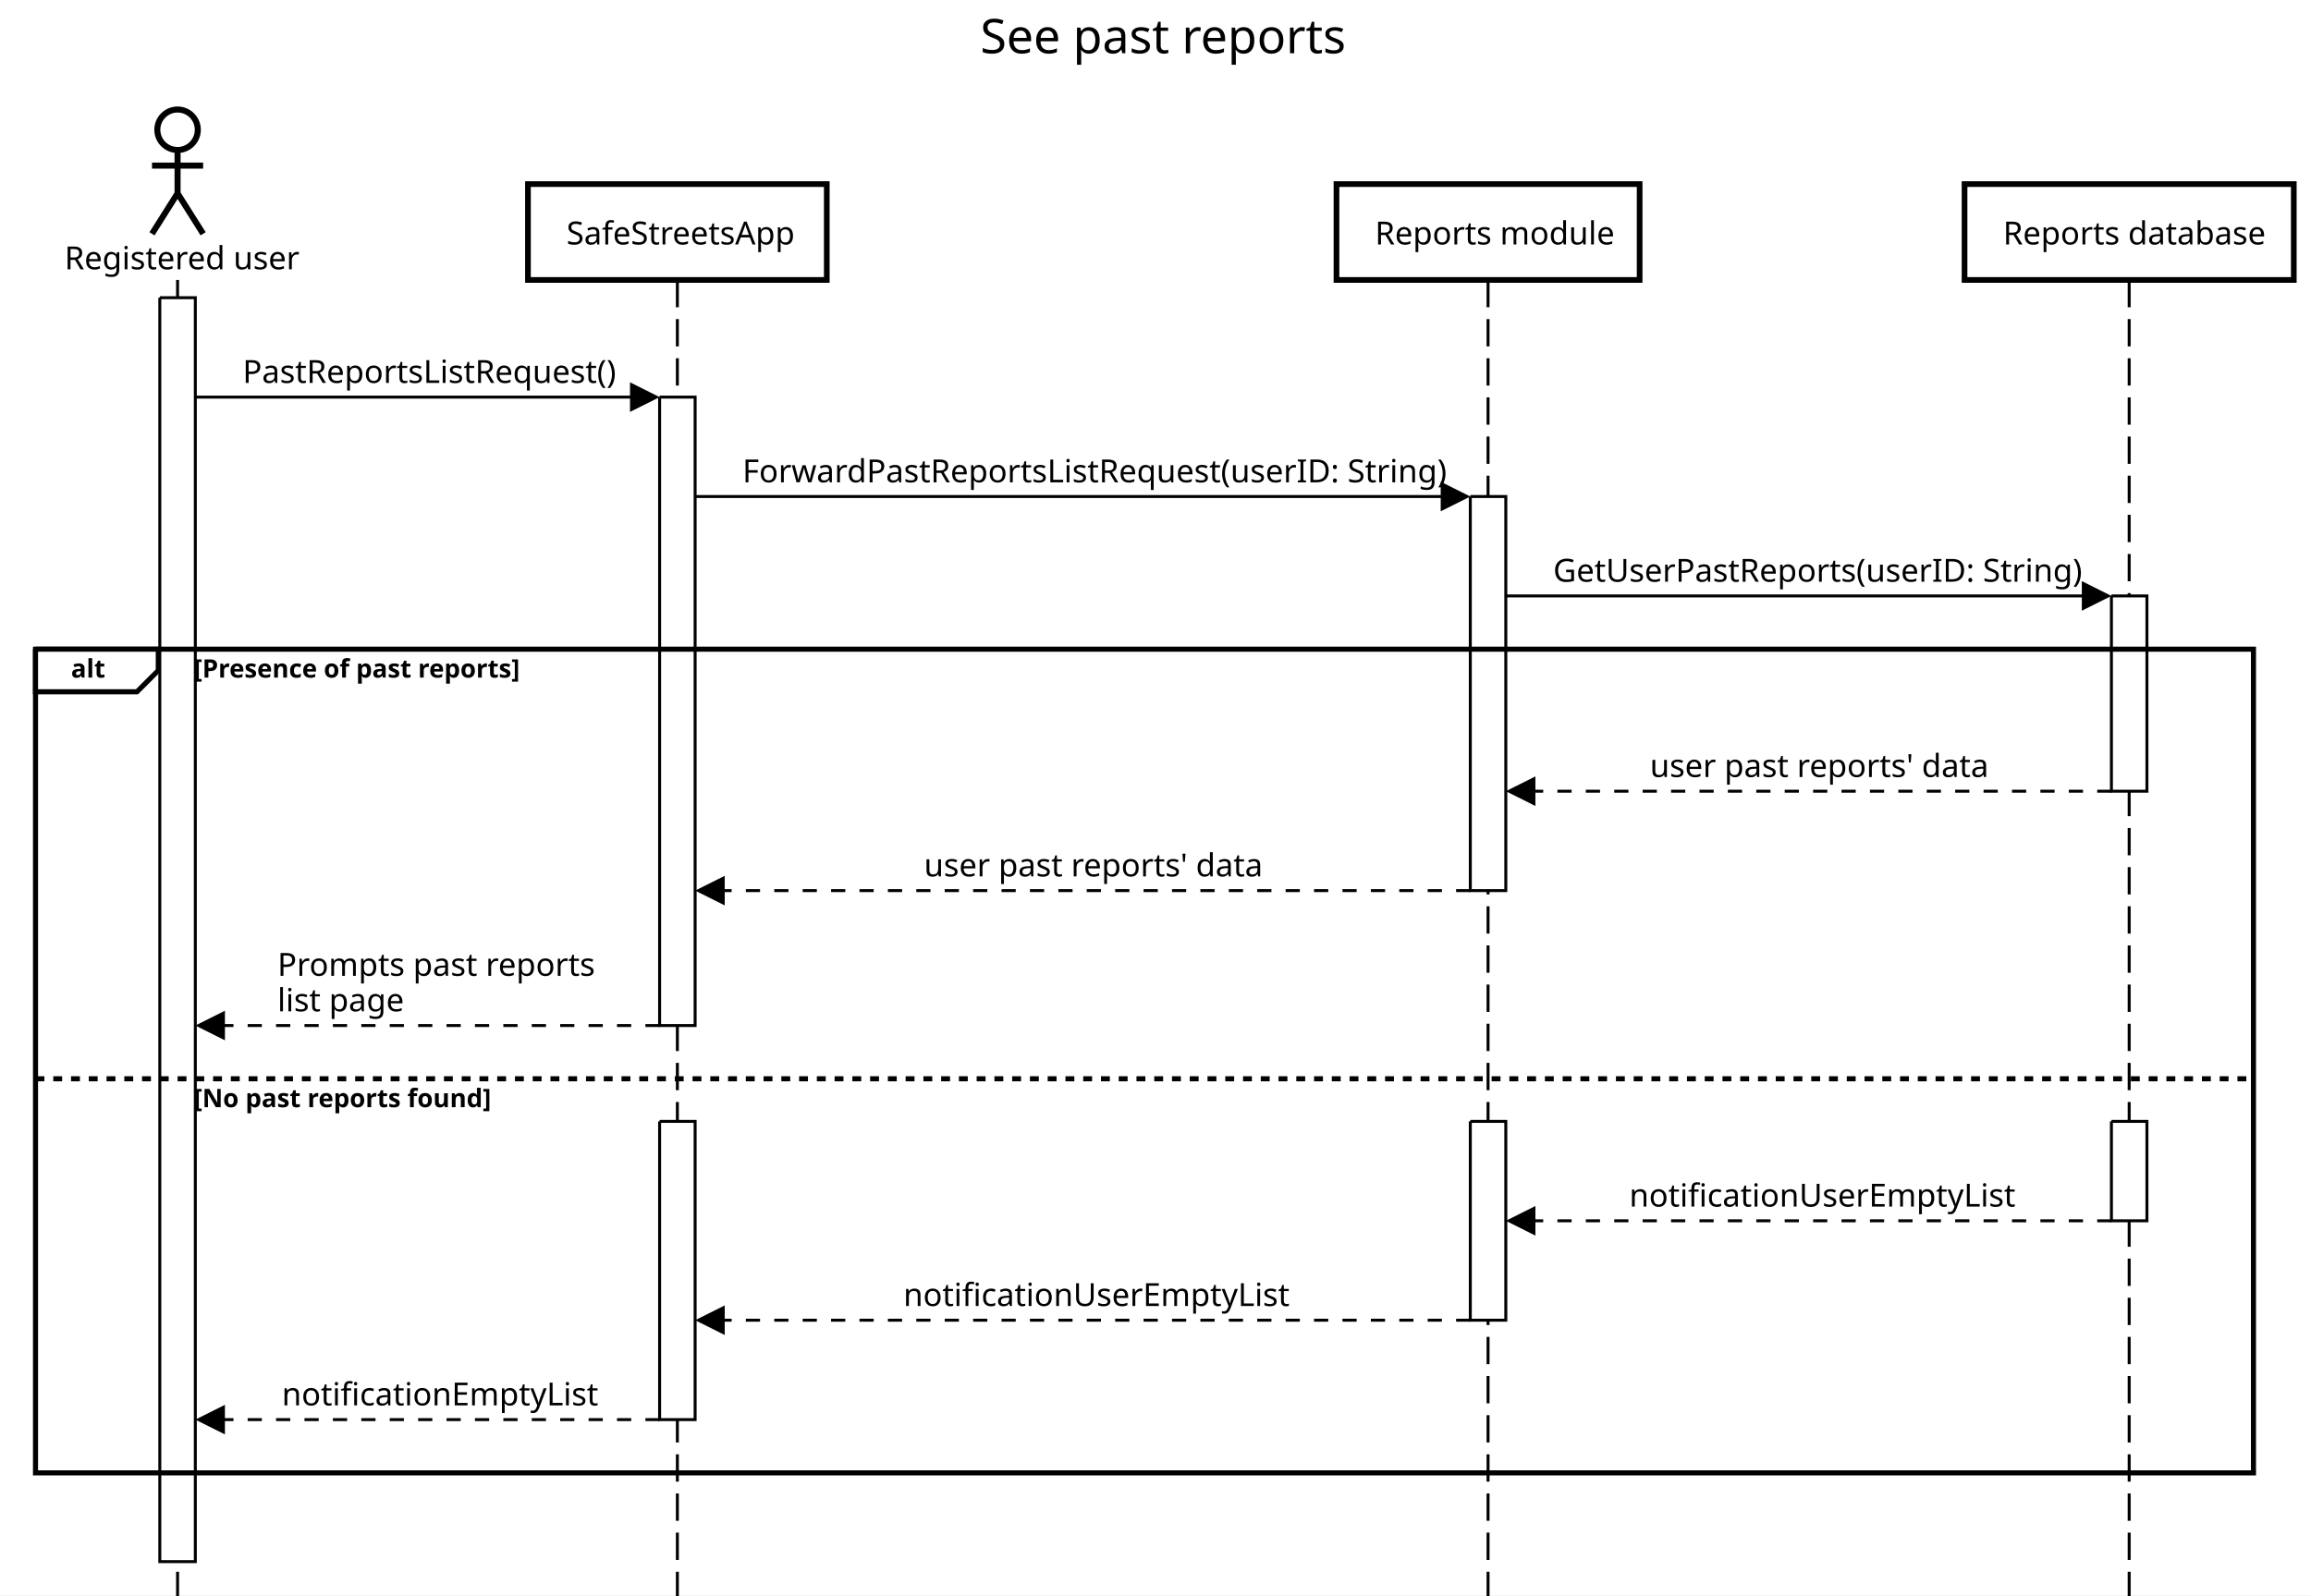
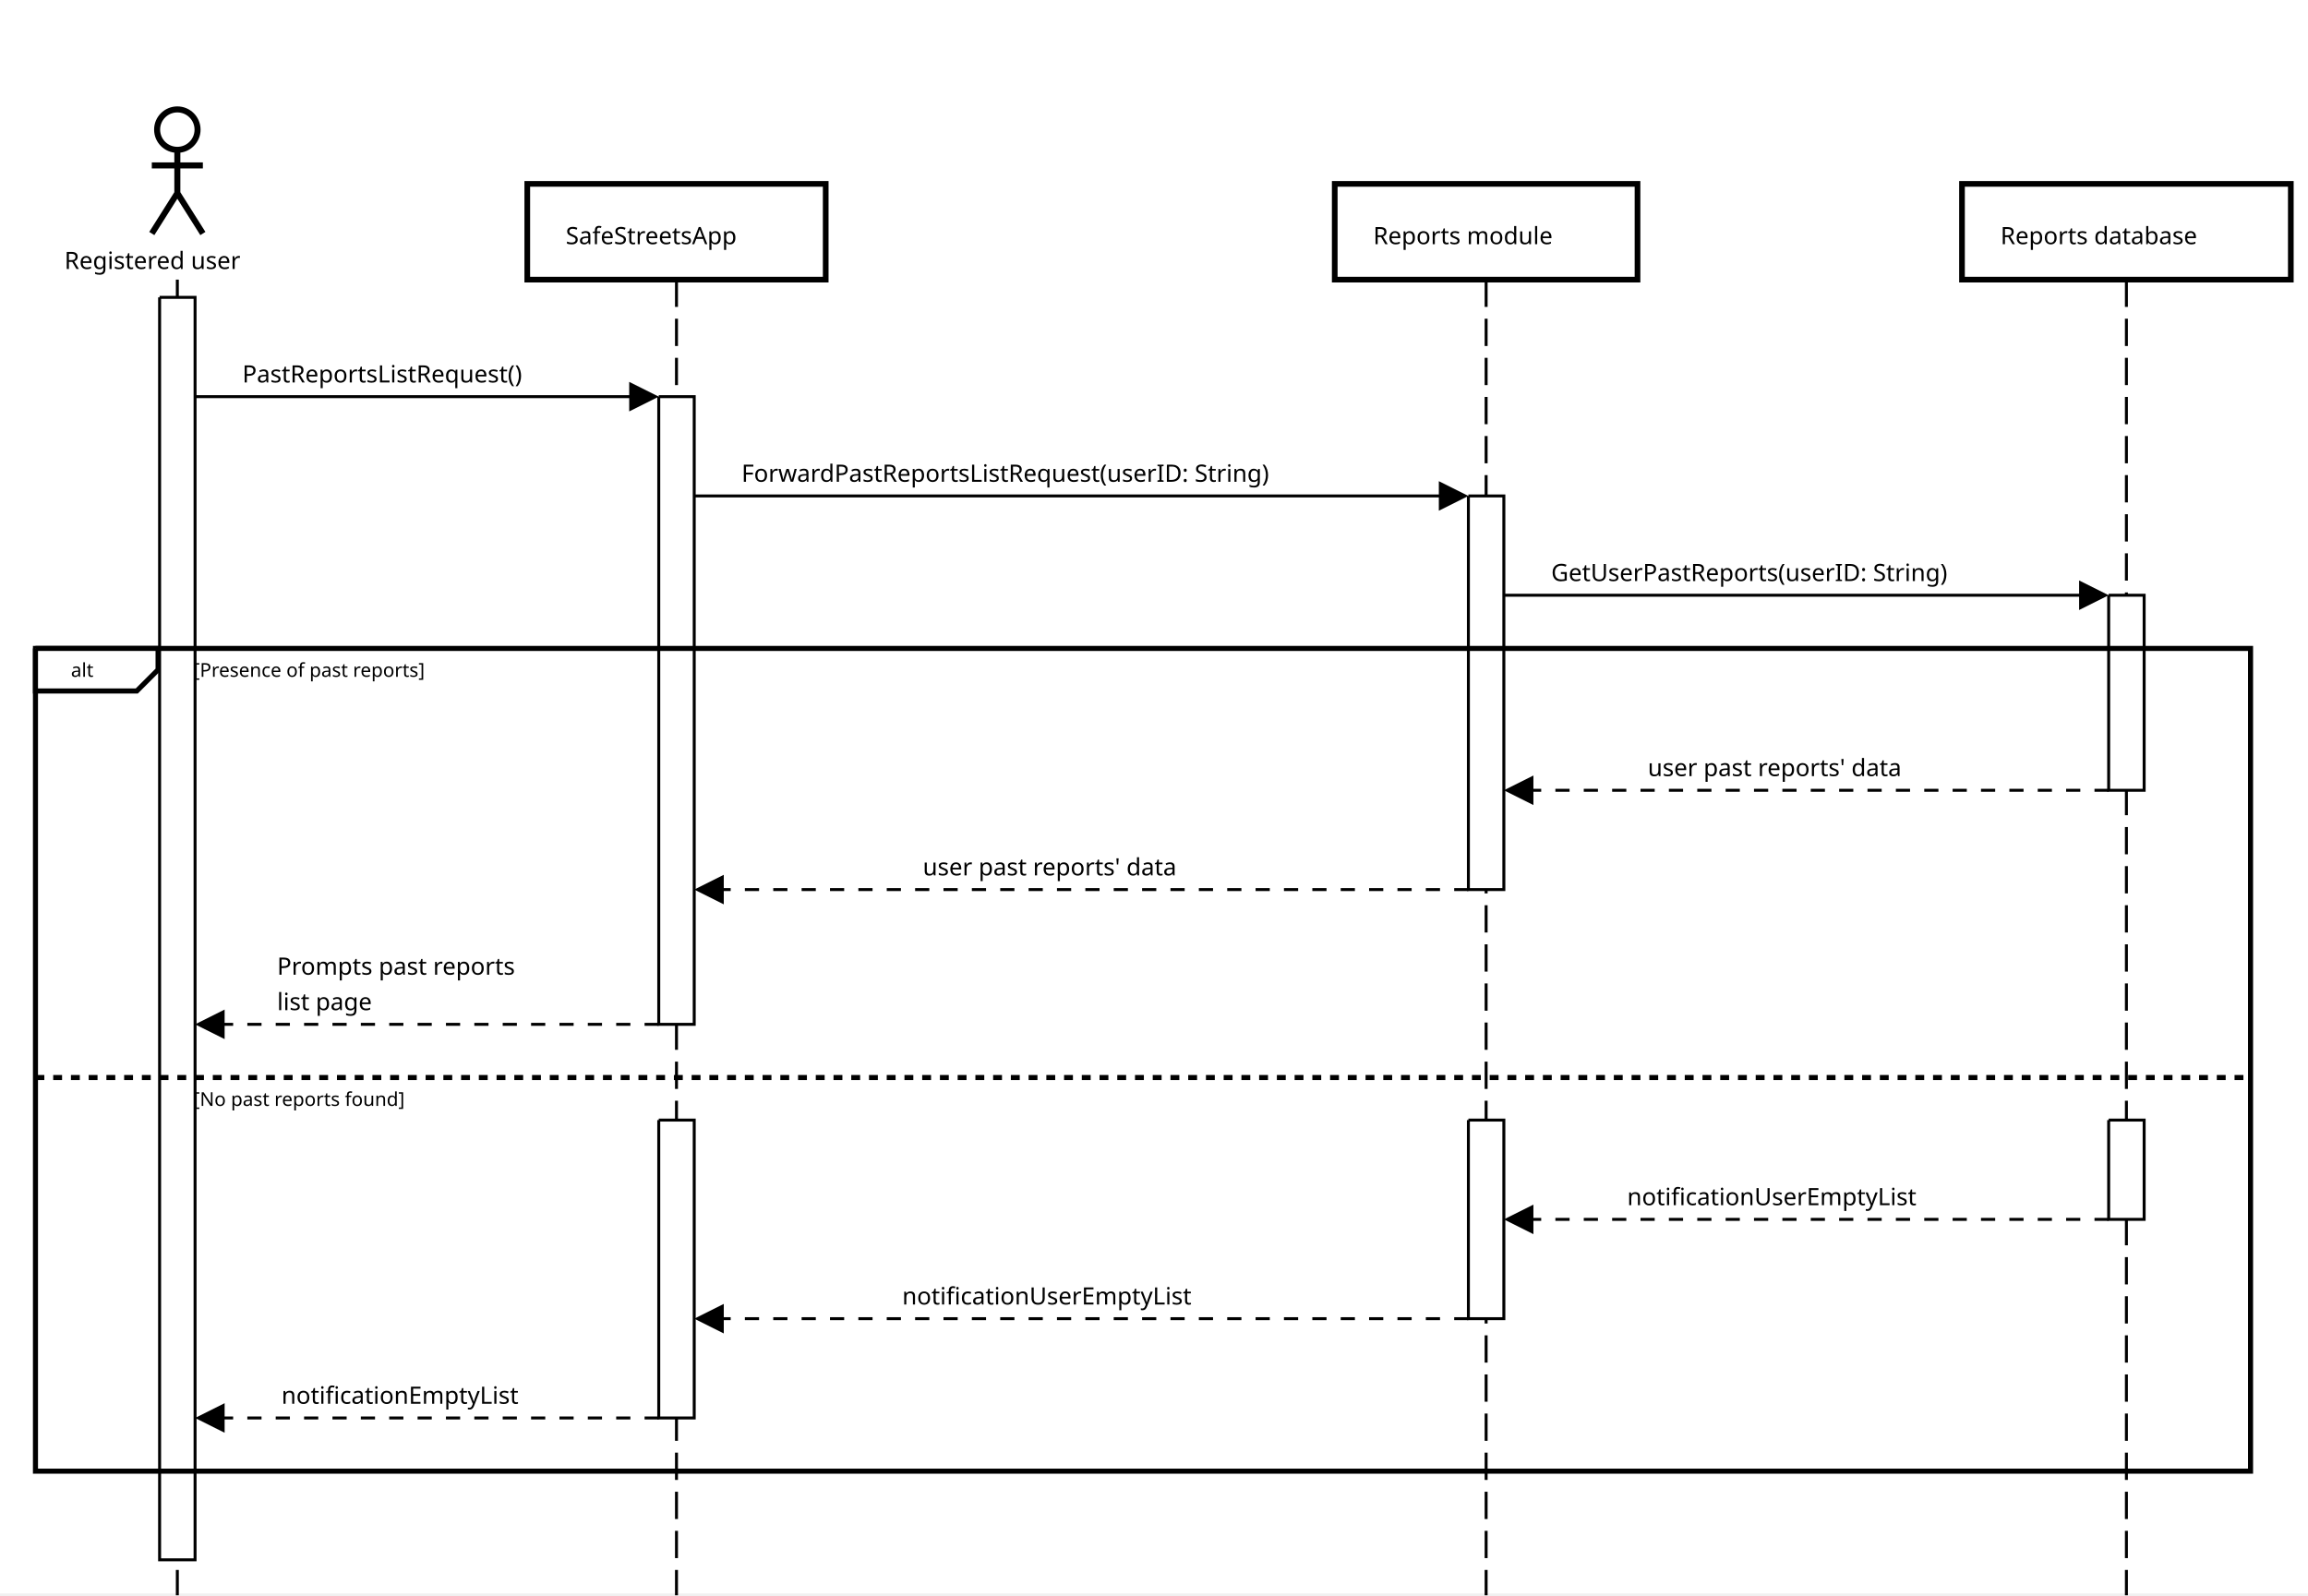
- <svg xmlns="http://www.w3.org/2000/svg" version="1.1" width="1063" height="734">
-   <defs />
+ <svg xmlns="http://www.w3.org/2000/svg" version="1.1" id="Layer_1" x="0px" y="0px" width="1063px" height="734.839px" viewBox="0 0 1063 734.839" enable-background="new 0 0 1063 734.839" xml:space="preserve">
  <g>
-     <g />
-     <g />
-     <g />
-     <g />
-     <g />
-     <g />
-     <g />
-     <g />
-     <g />
-     <g />
+     <rect fill="#FFFFFF" width="1063" height="734" />
+   </g>
+   <g>
+     <path fill="none" stroke="#000000" stroke-width="1.361" stroke-miterlimit="10" stroke-dasharray="12.566,5.445" d="   M81.676,128.803v606.036" />
+     <path fill="none" stroke="#000000" stroke-width="1.361" stroke-miterlimit="10" stroke-dasharray="12.566,5.445" d="   M311.571,128.803v606.036" />
+     <path fill="none" stroke="#000000" stroke-width="1.361" stroke-miterlimit="10" stroke-dasharray="12.566,5.445" d="   M684.468,128.803v606.036" />
+     <path fill="none" stroke="#000000" stroke-width="1.361" stroke-miterlimit="10" stroke-dasharray="12.566,5.445" d="   M979.363,128.803v606.036" />
+   </g>
+   <g>
    <g>
-       <rect fill="white" stroke="none" x="0" y="0" width="1063" height="734" />
+       <path fill="#FFFFFF" stroke="#000000" stroke-width="2.777" stroke-miterlimit="10" d="M90.987,59.705    c0.001,5.143-4.166,9.313-9.308,9.314c-5.143,0.002-9.313-4.166-9.314-9.308c-0.001-5.142,4.166-9.312,9.308-9.314    c5.139-0.001,9.308,4.16,9.314,9.299 M81.676,69.016v19.929 M69.915,76.204h23.523 M81.676,88.945l-11.761,18.622 M81.676,88.945    l11.762,18.622" />
    </g>
    <g>
-       <text fill="black" stroke="none" font-family="sans-serif" font-size="16.5pt" font-style="normal" font-weight="normal" text-decoration="normal" x="450.911" y="24.503" text-anchor="start" dominant-baseline="alphabetic">See past reports</text>
+       <text transform="matrix(1 0 0 1 29.6758 123.9023)" font-family="'ArialMT'" font-size="11">Registered user</text>
    </g>
-     <g />
+     <path d="M0,0" />
    <g>
-       <path fill="none" stroke="black" paint-order="fill stroke markers" d=" M 81.676 128.803 L 81.676 734.839" stroke-miterlimit="10" stroke-width="1.361" stroke-dasharray="12.566,5.445" />
-       <path fill="none" stroke="black" paint-order="fill stroke markers" d=" M 311.572 128.803 L 311.572 734.839" stroke-miterlimit="10" stroke-width="1.361" stroke-dasharray="12.566,5.445" />
-       <path fill="none" stroke="black" paint-order="fill stroke markers" d=" M 684.468 128.803 L 684.468 734.839" stroke-miterlimit="10" stroke-width="1.361" stroke-dasharray="12.566,5.445" />
-       <path fill="none" stroke="black" paint-order="fill stroke markers" d=" M 979.363 128.803 L 979.363 734.839" stroke-miterlimit="10" stroke-width="1.361" stroke-dasharray="12.566,5.445" />
+       <path fill="#FFFFFF" stroke="#000000" stroke-width="2.614" stroke-miterlimit="10" d="M242.848,84.698h137.448v44.105H242.848    V84.698z" />
+     </g>
+     <g>
+       <text transform="matrix(1 0 0 1 260.5718 112.4678)" font-family="'ArialMT'" font-size="11">SafeStreetsApp</text>
+     </g>
+     <path d="M0,0" />
+     <g>
+       <path fill="#FFFFFF" stroke="#000000" stroke-width="2.614" stroke-miterlimit="10" d="M614.744,84.698h139.447v44.105H614.744    V84.698z" />
+     </g>
+     <g>
+       <text transform="matrix(1 0 0 1 632.4678 112.4678)" font-family="'ArialMT'" font-size="11">Reports module</text>
+     </g>
+     <path d="M0,0" />
+     <g>
+       <path fill="#FFFFFF" stroke="#000000" stroke-width="2.614" stroke-miterlimit="10" d="M903.64,84.698h151.447v44.105H903.64    V84.698z" />
+     </g>
+     <g>
+       <text transform="matrix(1 0 0 1 921.3633 112.4678)" font-family="'ArialMT'" font-size="11">Reports database</text>
+     </g>
+   </g>
+   <g>
+     <path fill="#FFFFFF" stroke="#000000" stroke-width="1.361" stroke-miterlimit="10" d="M73.508,136.971h16.335v581.533H73.508   V136.971" />
+     <path fill="#FFFFFF" stroke="#000000" stroke-width="1.361" stroke-miterlimit="10" d="M303.404,182.709h16.335v289.134h-16.335   V182.709" />
+     <path fill="#FFFFFF" stroke="#000000" stroke-width="1.361" stroke-miterlimit="10" d="M676.3,228.448h16.335v181.321H676.3   V228.448" />
+     <path fill="#FFFFFF" stroke="#000000" stroke-width="1.361" stroke-miterlimit="10" d="M971.195,274.187h16.336v89.843h-16.336   V274.187" />
+     <path fill="#FFFFFF" stroke="#000000" stroke-width="1.361" stroke-miterlimit="10" d="M303.404,515.947h16.335v137.216h-16.335   V515.947" />
+     <path fill="#FFFFFF" stroke="#000000" stroke-width="1.361" stroke-miterlimit="10" d="M676.3,515.947h16.335v91.478H676.3   V515.947" />
+     <path fill="#FFFFFF" stroke="#000000" stroke-width="1.361" stroke-miterlimit="10" d="M971.195,515.947h16.336v45.738h-16.336   V515.947" />
+     <g>
+       <g>
+         <rect x="109.174" y="161.474" fill="#FFFFFF" width="174.9" height="21.235" />
+       </g>
+       <text transform="matrix(1 0 0 1 111.624 176.1748)" font-family="'ArialMT'" font-size="11">PastReportsListRequest()</text>
+     </g>
+     <g>
+       <path fill="none" stroke="#000000" stroke-width="1.361" stroke-miterlimit="10" d="M89.844,182.709h210.838" />
+       <g transform="translate(303.4042,182.7092) translate(-303.4042,-182.7092)">
+         <path d="M289.792,175.903l13.613,6.806l-13.613,6.807V175.903z" />
+       </g>
    </g>
    <g>
      <g>
-         <path fill="white" stroke="black" paint-order="fill stroke markers" d=" M 90.987 59.705 A 9.311 9.311 0 1 1 90.987 59.696 M 81.676 69.016 L 81.676 88.945 M 69.915 76.204 L 93.437 76.204 M 81.676 88.945 L 69.915 107.567 M 81.676 88.945 L 93.437 107.567" stroke-miterlimit="10" stroke-width="2.777" stroke-dasharray="" />
+         <rect x="339.069" y="207.212" fill="#FFFFFF" width="317.9" height="21.236" />
      </g>
-       <g>
-         <g />
-         <text fill="black" stroke="none" font-family="sans-serif" font-size="11pt" font-style="normal" font-weight="normal" text-decoration="normal" x="29.676" y="123.903" text-anchor="start" dominant-baseline="alphabetic">Registered user</text>
-       </g>
-       <path fill="none" stroke="none" />
-       <g>
-         <path fill="white" stroke="black" paint-order="fill stroke markers" d=" M 242.848 84.698 L 380.295 84.698 L 380.295 128.803 L 242.848 128.803 L 242.848 84.698 Z" stroke-miterlimit="10" stroke-width="2.614" stroke-dasharray="" />
-       </g>
-       <g>
-         <g />
-         <text fill="black" stroke="none" font-family="sans-serif" font-size="11pt" font-style="normal" font-weight="normal" text-decoration="normal" x="260.572" y="112.468" text-anchor="start" dominant-baseline="alphabetic">SafeStreetsApp</text>
-       </g>
-       <path fill="none" stroke="none" />
-       <g>
-         <path fill="white" stroke="black" paint-order="fill stroke markers" d=" M 614.744 84.698 L 754.191 84.698 L 754.191 128.803 L 614.744 128.803 L 614.744 84.698 Z" stroke-miterlimit="10" stroke-width="2.614" stroke-dasharray="" />
-       </g>
-       <g>
-         <g />
-         <text fill="black" stroke="none" font-family="sans-serif" font-size="11pt" font-style="normal" font-weight="normal" text-decoration="normal" x="632.468" y="112.468" text-anchor="start" dominant-baseline="alphabetic">Reports module</text>
-       </g>
-       <path fill="none" stroke="none" />
-       <g>
-         <path fill="white" stroke="black" paint-order="fill stroke markers" d=" M 903.64 84.698 L 1055.087 84.698 L 1055.087 128.803 L 903.64 128.803 L 903.64 84.698 Z" stroke-miterlimit="10" stroke-width="2.614" stroke-dasharray="" />
-       </g>
-       <g>
-         <g />
-         <text fill="black" stroke="none" font-family="sans-serif" font-size="11pt" font-style="normal" font-weight="normal" text-decoration="normal" x="921.363" y="112.468" text-anchor="start" dominant-baseline="alphabetic">Reports database</text>
+       <text transform="matrix(1 0 0 1 341.5195 221.9141)" font-family="'ArialMT'" font-size="11">ForwardPastReportsListRequest(userID: String)</text>
+     </g>
+     <g>
+       <path fill="none" stroke="#000000" stroke-width="1.361" stroke-miterlimit="10" d="M319.739,228.448h353.838" />
+       <g transform="translate(676.2999,228.4478) translate(-676.2999,-228.4478)">
+         <path d="M662.688,221.642l13.612,6.806l-13.612,6.806V221.642z" />
      </g>
    </g>
    <g>
-       <path fill="white" stroke="black" paint-order="fill stroke markers" d=" M 73.508 136.971 L 89.844 136.971 L 89.844 718.504 L 73.508 718.504 L 73.508 136.971" stroke-miterlimit="10" stroke-width="1.361" stroke-dasharray="" />
-       <path fill="white" stroke="black" paint-order="fill stroke markers" d=" M 303.404 182.709 L 319.739 182.709 L 319.739 471.842 L 303.404 471.842 L 303.404 182.709" stroke-miterlimit="10" stroke-width="1.361" stroke-dasharray="" />
-       <path fill="white" stroke="black" paint-order="fill stroke markers" d=" M 676.3 228.448 L 692.635 228.448 L 692.635 409.769 L 676.3 409.769 L 676.3 228.448" stroke-miterlimit="10" stroke-width="1.361" stroke-dasharray="" />
-       <path fill="white" stroke="black" paint-order="fill stroke markers" d=" M 971.196 274.186 L 987.531 274.186 L 987.531 364.03 L 971.196 364.03 L 971.196 274.186" stroke-miterlimit="10" stroke-width="1.361" stroke-dasharray="" />
-       <path fill="white" stroke="black" paint-order="fill stroke markers" d=" M 303.404 515.947 L 319.739 515.947 L 319.739 653.163 L 303.404 653.163 L 303.404 515.947" stroke-miterlimit="10" stroke-width="1.361" stroke-dasharray="" />
-       <path fill="white" stroke="black" paint-order="fill stroke markers" d=" M 676.3 515.947 L 692.635 515.947 L 692.635 607.425 L 676.3 607.425 L 676.3 515.947" stroke-miterlimit="10" stroke-width="1.361" stroke-dasharray="" />
-       <path fill="white" stroke="black" paint-order="fill stroke markers" d=" M 971.196 515.947 L 987.531 515.947 L 987.531 561.686 L 971.196 561.686 L 971.196 515.947" stroke-miterlimit="10" stroke-width="1.361" stroke-dasharray="" />
      <g>
-         <g>
-           <rect fill="white" stroke="none" x="109.174" y="161.473" width="174.901" height="21.236" />
-         </g>
-         <text fill="black" stroke="none" font-family="sans-serif" font-size="11pt" font-style="normal" font-weight="normal" text-decoration="normal" x="111.624" y="176.175" text-anchor="start" dominant-baseline="alphabetic">PastReportsListRequest()</text>
+         <rect x="711.965" y="252.951" fill="#FFFFFF" width="239.9" height="21.236" />
+       </g>
+       <text transform="matrix(1 0 0 1 714.416 267.6523)" font-family="'ArialMT'" font-size="11">GetUserPastReports(userID: String)</text>
+     </g>
+     <g>
+       <path fill="none" stroke="#000000" stroke-width="1.361" stroke-miterlimit="10" d="M692.635,274.187h275.838" />
+       <g transform="translate(971.1957,274.1864) translate(-971.1957,-274.1864)">
+         <path d="M957.583,267.38l13.612,6.807l-13.612,6.806V267.38z" />
+       </g>
+     </g>
+     <g>
+       <g>
+         <rect x="756.465" y="342.794" fill="#FFFFFF" width="150.9" height="21.236" />
+       </g>
+       <text transform="matrix(1 0 0 1 758.916 357.4961)" font-family="'ArialMT'" font-size="11">user past reports' data</text>
+     </g>
+     <g>
+       <path fill="none" stroke="#000000" stroke-width="1.361" stroke-miterlimit="10" stroke-dasharray="6.534" d="M971.195,364.03    H695.357" />
+       <g transform="translate(692.6351,364.03) translate(-692.6351,-364.03)">
+         <path d="M706.248,357.224l-13.613,6.806l13.613,6.806V357.224z" />
+       </g>
+     </g>
+     <g>
+       <g>
+         <rect x="422.569" y="388.533" fill="#FFFFFF" width="150.9" height="21.235" />
+       </g>
+       <text transform="matrix(1 0 0 1 425.0195 403.2344)" font-family="'ArialMT'" font-size="11">user past reports' data</text>
+     </g>
+     <g>
+       <path fill="none" stroke="#000000" stroke-width="1.361" stroke-miterlimit="10" stroke-dasharray="6.534" d="M676.3,409.769    H322.462" />
+       <g transform="translate(319.7394,409.7686) translate(-319.7394,-409.7686)">
+         <path d="M333.352,402.963l-13.612,6.806l13.612,6.806V402.963z" />
+       </g>
+     </g>
+     <g>
+       <g>
+         <rect x="125.174" y="434.271" fill="#FFFFFF" width="142.9" height="21.235" />
      </g>
      <g>
-         <path fill="none" stroke="black" paint-order="fill stroke markers" d=" M 89.844 182.709 L 300.682 182.709" stroke-miterlimit="10" stroke-width="1.361" stroke-dasharray="" />
-         <g transform="translate(303.4042,182.7092) translate(-303.4042,-182.7092)">
-           <path fill="black" stroke="none" paint-order="stroke fill markers" d=" M 289.791 175.903 L 303.404 182.709 L 289.791 189.516 Z" />
-         </g>
+         <rect x="125.174" y="450.606" fill="#FFFFFF" width="58.9" height="21.236" />
      </g>
+       <text transform="matrix(1 0 0 1 127.624 448.9727)" font-family="'ArialMT'" font-size="11">Prompts past reports</text>
+       <text transform="matrix(1 0 0 1 127.624 465.3086)" font-family="'ArialMT'" font-size="11">list page</text>
+     </g>
+     <g>
+       <path fill="none" stroke="#000000" stroke-width="1.361" stroke-miterlimit="10" stroke-dasharray="6.534" d="M303.404,471.843    H92.566" />
+       <g transform="translate(89.84362,471.8423) translate(-89.84362,-471.8423)">
+         <path d="M103.456,465.036l-13.612,6.807l13.612,6.806V465.036z" />
+       </g>
+     </g>
+     <g>
      <g>
-         <g>
-           <rect fill="white" stroke="none" x="339.069" y="207.212" width="317.901" height="21.236" />
-         </g>
-         <text fill="black" stroke="none" font-family="sans-serif" font-size="11pt" font-style="normal" font-weight="normal" text-decoration="normal" x="341.52" y="221.914" text-anchor="start" dominant-baseline="alphabetic">ForwardPastReportsListRequest(userID: String)</text>
+         <rect x="746.965" y="540.45" fill="#FFFFFF" width="169.9" height="21.235" />
      </g>
+       <text transform="matrix(1 0 0 1 749.416 555.1514)" font-family="'ArialMT'" font-size="11">notificationUserEmptyList</text>
+     </g>
+     <g>
+       <path fill="none" stroke="#000000" stroke-width="1.361" stroke-miterlimit="10" stroke-dasharray="6.534" d="M971.195,561.686    H695.357" />
+       <g transform="translate(692.6351,561.686) translate(-692.6351,-561.686)">
+         <path d="M706.248,554.88l-13.613,6.806l13.613,6.807V554.88z" />
+       </g>
+     </g>
+     <g>
      <g>
-         <path fill="none" stroke="black" paint-order="fill stroke markers" d=" M 319.739 228.448 L 673.577 228.448" stroke-miterlimit="10" stroke-width="1.361" stroke-dasharray="" />
-         <g transform="translate(676.2999,228.4478) translate(-676.2999,-228.4478)">
-           <path fill="black" stroke="none" paint-order="stroke fill markers" d=" M 662.687 221.641 L 676.3 228.448 L 662.687 235.254 Z" />
-         </g>
+         <rect x="413.069" y="586.188" fill="#FFFFFF" width="169.9" height="21.236" />
      </g>
+       <text transform="matrix(1 0 0 1 415.5195 600.8906)" font-family="'ArialMT'" font-size="11">notificationUserEmptyList</text>
+     </g>
+     <g>
+       <path fill="none" stroke="#000000" stroke-width="1.361" stroke-miterlimit="10" stroke-dasharray="6.534" d="M676.3,607.425    H322.462" />
+       <g transform="translate(319.7394,607.4245) translate(-319.7394,-607.4245)">
+         <path d="M333.352,600.618l-13.612,6.807l13.612,6.806V600.618z" />
+       </g>
+     </g>
+     <g>
      <g>
-         <g>
-           <rect fill="white" stroke="none" x="711.965" y="252.951" width="239.901" height="21.236" />
-         </g>
-         <text fill="black" stroke="none" font-family="sans-serif" font-size="11pt" font-style="normal" font-weight="normal" text-decoration="normal" x="714.415" y="267.652" text-anchor="start" dominant-baseline="alphabetic">GetUserPastReports(userID: String)</text>
+         <rect x="127.174" y="631.928" fill="#FFFFFF" width="138.9" height="21.235" />
      </g>
+       <text transform="matrix(1 0 0 1 129.624 646.6289)" font-family="'ArialMT'" font-size="11">notificationEmptyList</text>
+     </g>
+     <g>
+       <path fill="none" stroke="#000000" stroke-width="1.361" stroke-miterlimit="10" stroke-dasharray="6.534" d="M303.404,653.163    H92.566" />
+       <g transform="translate(89.84362,653.1631) translate(-89.84362,-653.1631)">
+         <path d="M103.456,646.356l-13.612,6.807l13.612,6.807V646.356z" />
+       </g>
+     </g>
+     <g>
+       <path fill="none" stroke="#000000" stroke-width="2.334" stroke-miterlimit="10" d="M16.335,298.689h1020.201v378.977H16.335    V298.689z" />
+       <path fill="#FFFFFF" stroke="#000000" stroke-width="2.334" stroke-miterlimit="10" d="M16.335,298.689v19.602h46.671    l9.801-9.801v-9.801H16.335" />
+       <text transform="matrix(1 0 0 1 32.6704 311.7578)" font-family="'Arial-BoldMT'" font-size="8.8">alt</text>
+       <text transform="matrix(1 0 0 1 89.1421 311.7578)" font-family="'Arial-BoldMT'" font-size="8.8">[Presence of past reports]</text>
      <g>
-         <path fill="none" stroke="black" paint-order="fill stroke markers" d=" M 692.635 274.186 L 968.473 274.186" stroke-miterlimit="10" stroke-width="1.361" stroke-dasharray="" />
-         <g transform="translate(971.1957,274.1864) translate(-971.1957,-274.1864)">
-           <path fill="black" stroke="none" paint-order="stroke fill markers" d=" M 957.583 267.38 L 971.196 274.186 L 957.583 280.993 Z" />
-         </g>
+         <path fill="none" stroke="#000000" stroke-width="2.334" stroke-miterlimit="10" stroke-dasharray="4.084" d="M16.335,496.345     h1020.201" />
      </g>
-       <g>
-         <g>
-           <rect fill="white" stroke="none" x="756.465" y="342.794" width="150.901" height="21.236" />
-         </g>
-         <text fill="black" stroke="none" font-family="sans-serif" font-size="11pt" font-style="normal" font-weight="normal" text-decoration="normal" x="758.915" y="357.496" text-anchor="start" dominant-baseline="alphabetic">user past reports' data</text>
-       </g>
-       <g>
-         <path fill="none" stroke="black" paint-order="fill stroke markers" d=" M 971.196 364.03 L 695.358 364.03" stroke-miterlimit="10" stroke-width="1.361" stroke-dasharray="6.534" />
-         <g transform="translate(692.6351,364.03) translate(-692.6351,-364.03)">
-           <path fill="black" stroke="none" paint-order="stroke fill markers" d=" M 706.248 357.224 L 692.635 364.03 L 706.248 370.836 Z" />
-         </g>
-       </g>
-       <g>
-         <g>
-           <rect fill="white" stroke="none" x="422.569" y="388.533" width="150.901" height="21.236" />
-         </g>
-         <text fill="black" stroke="none" font-family="sans-serif" font-size="11pt" font-style="normal" font-weight="normal" text-decoration="normal" x="425.02" y="403.234" text-anchor="start" dominant-baseline="alphabetic">user past reports' data</text>
-       </g>
-       <g>
-         <path fill="none" stroke="black" paint-order="fill stroke markers" d=" M 676.3 409.769 L 322.462 409.769" stroke-miterlimit="10" stroke-width="1.361" stroke-dasharray="6.534" />
-         <g transform="translate(319.7394,409.7686) translate(-319.7394,-409.7686)">
-           <path fill="black" stroke="none" paint-order="stroke fill markers" d=" M 333.352 402.962 L 319.739 409.769 L 333.352 416.575 Z" />
-         </g>
-       </g>
-       <g>
-         <g>
-           <rect fill="white" stroke="none" x="125.174" y="434.271" width="142.901" height="21.236" />
-         </g>
-         <g>
-           <rect fill="white" stroke="none" x="125.174" y="450.607" width="58.901" height="21.236" />
-         </g>
-         <text fill="black" stroke="none" font-family="sans-serif" font-size="11pt" font-style="normal" font-weight="normal" text-decoration="normal" x="127.624" y="448.973" text-anchor="start" dominant-baseline="alphabetic">Prompts past reports</text>
-         <text fill="black" stroke="none" font-family="sans-serif" font-size="11pt" font-style="normal" font-weight="normal" text-decoration="normal" x="127.624" y="465.308" text-anchor="start" dominant-baseline="alphabetic">list page</text>
-       </g>
-       <g>
-         <path fill="none" stroke="black" paint-order="fill stroke markers" d=" M 303.404 471.842 L 92.566 471.842" stroke-miterlimit="10" stroke-width="1.361" stroke-dasharray="6.534" />
-         <g transform="translate(89.84362,471.8423) translate(-89.84362,-471.8423)">
-           <path fill="black" stroke="none" paint-order="stroke fill markers" d=" M 103.456 465.036 L 89.844 471.842 L 103.456 478.649 Z" />
-         </g>
-       </g>
-       <g>
-         <g>
-           <rect fill="white" stroke="none" x="746.965" y="540.45" width="169.901" height="21.236" />
-         </g>
-         <text fill="black" stroke="none" font-family="sans-serif" font-size="11pt" font-style="normal" font-weight="normal" text-decoration="normal" x="749.415" y="555.152" text-anchor="start" dominant-baseline="alphabetic">notificationUserEmptyList</text>
-       </g>
-       <g>
-         <path fill="none" stroke="black" paint-order="fill stroke markers" d=" M 971.196 561.686 L 695.358 561.686" stroke-miterlimit="10" stroke-width="1.361" stroke-dasharray="6.534" />
-         <g transform="translate(692.6351,561.686) translate(-692.6351,-561.686)">
-           <path fill="black" stroke="none" paint-order="stroke fill markers" d=" M 706.248 554.88 L 692.635 561.686 L 706.248 568.492 Z" />
-         </g>
-       </g>
-       <g>
-         <g>
-           <rect fill="white" stroke="none" x="413.069" y="586.189" width="169.901" height="21.236" />
-         </g>
-         <text fill="black" stroke="none" font-family="sans-serif" font-size="11pt" font-style="normal" font-weight="normal" text-decoration="normal" x="415.52" y="600.89" text-anchor="start" dominant-baseline="alphabetic">notificationUserEmptyList</text>
-       </g>
-       <g>
-         <path fill="none" stroke="black" paint-order="fill stroke markers" d=" M 676.3 607.425 L 322.462 607.425" stroke-miterlimit="10" stroke-width="1.361" stroke-dasharray="6.534" />
-         <g transform="translate(319.7394,607.4245) translate(-319.7394,-607.4245)">
-           <path fill="black" stroke="none" paint-order="stroke fill markers" d=" M 333.352 600.618 L 319.739 607.425 L 333.352 614.231 Z" />
-         </g>
-       </g>
-       <g>
-         <g>
-           <rect fill="white" stroke="none" x="127.174" y="631.927" width="138.901" height="21.236" />
-         </g>
-         <text fill="black" stroke="none" font-family="sans-serif" font-size="11pt" font-style="normal" font-weight="normal" text-decoration="normal" x="129.624" y="646.629" text-anchor="start" dominant-baseline="alphabetic">notificationEmptyList</text>
-       </g>
-       <g>
-         <path fill="none" stroke="black" paint-order="fill stroke markers" d=" M 303.404 653.163 L 92.566 653.163" stroke-miterlimit="10" stroke-width="1.361" stroke-dasharray="6.534" />
-         <g transform="translate(89.84362,653.1631) translate(-89.84362,-653.1631)">
-           <path fill="black" stroke="none" paint-order="stroke fill markers" d=" M 103.456 646.357 L 89.844 653.163 L 103.456 659.969 Z" />
-         </g>
-       </g>
-       <g>
-         <g />
-         <path fill="none" stroke="black" paint-order="fill stroke markers" d=" M 16.335 298.689 L 1036.536 298.689 L 1036.536 677.666 L 16.335 677.666 L 16.335 298.689 Z" stroke-miterlimit="10" stroke-width="2.334" stroke-dasharray="" />
-         <path fill="white" stroke="black" paint-order="fill stroke markers" d=" M 16.335 298.689 L 16.335 318.291 L 63.006 318.291 L 72.807 308.49 L 72.807 298.689 L 16.335 298.689" stroke-miterlimit="10" stroke-width="2.334" stroke-dasharray="" />
-         <text fill="black" stroke="none" font-family="sans-serif" font-size="8.8pt" font-style="normal" font-weight="bold" text-decoration="normal" x="32.67" y="311.757" text-anchor="start" dominant-baseline="alphabetic">alt</text>
-         <text fill="black" stroke="none" font-family="sans-serif" font-size="8.8pt" font-style="normal" font-weight="bold" text-decoration="normal" x="89.142" y="311.757" text-anchor="start" dominant-baseline="alphabetic">[Presence of past reports]</text>
-         <g>
-           <path fill="none" stroke="black" paint-order="fill stroke markers" d=" M 16.335 496.345 L 1036.536 496.345" stroke-miterlimit="10" stroke-width="2.334" stroke-dasharray="4.084" />
-         </g>
-         <g />
-         <text fill="black" stroke="none" font-family="sans-serif" font-size="8.8pt" font-style="normal" font-weight="bold" text-decoration="normal" x="89.142" y="509.413" text-anchor="start" dominant-baseline="alphabetic">[No past reports found]</text>
-       </g>
-       <g />
+       <text transform="matrix(1 0 0 1 89.1421 509.4131)" font-family="'Arial-BoldMT'" font-size="8.8">[No past reports found]</text>
    </g>
-     <g />
-     <g />
-     <g />
-     <g />
  </g>
</svg>
